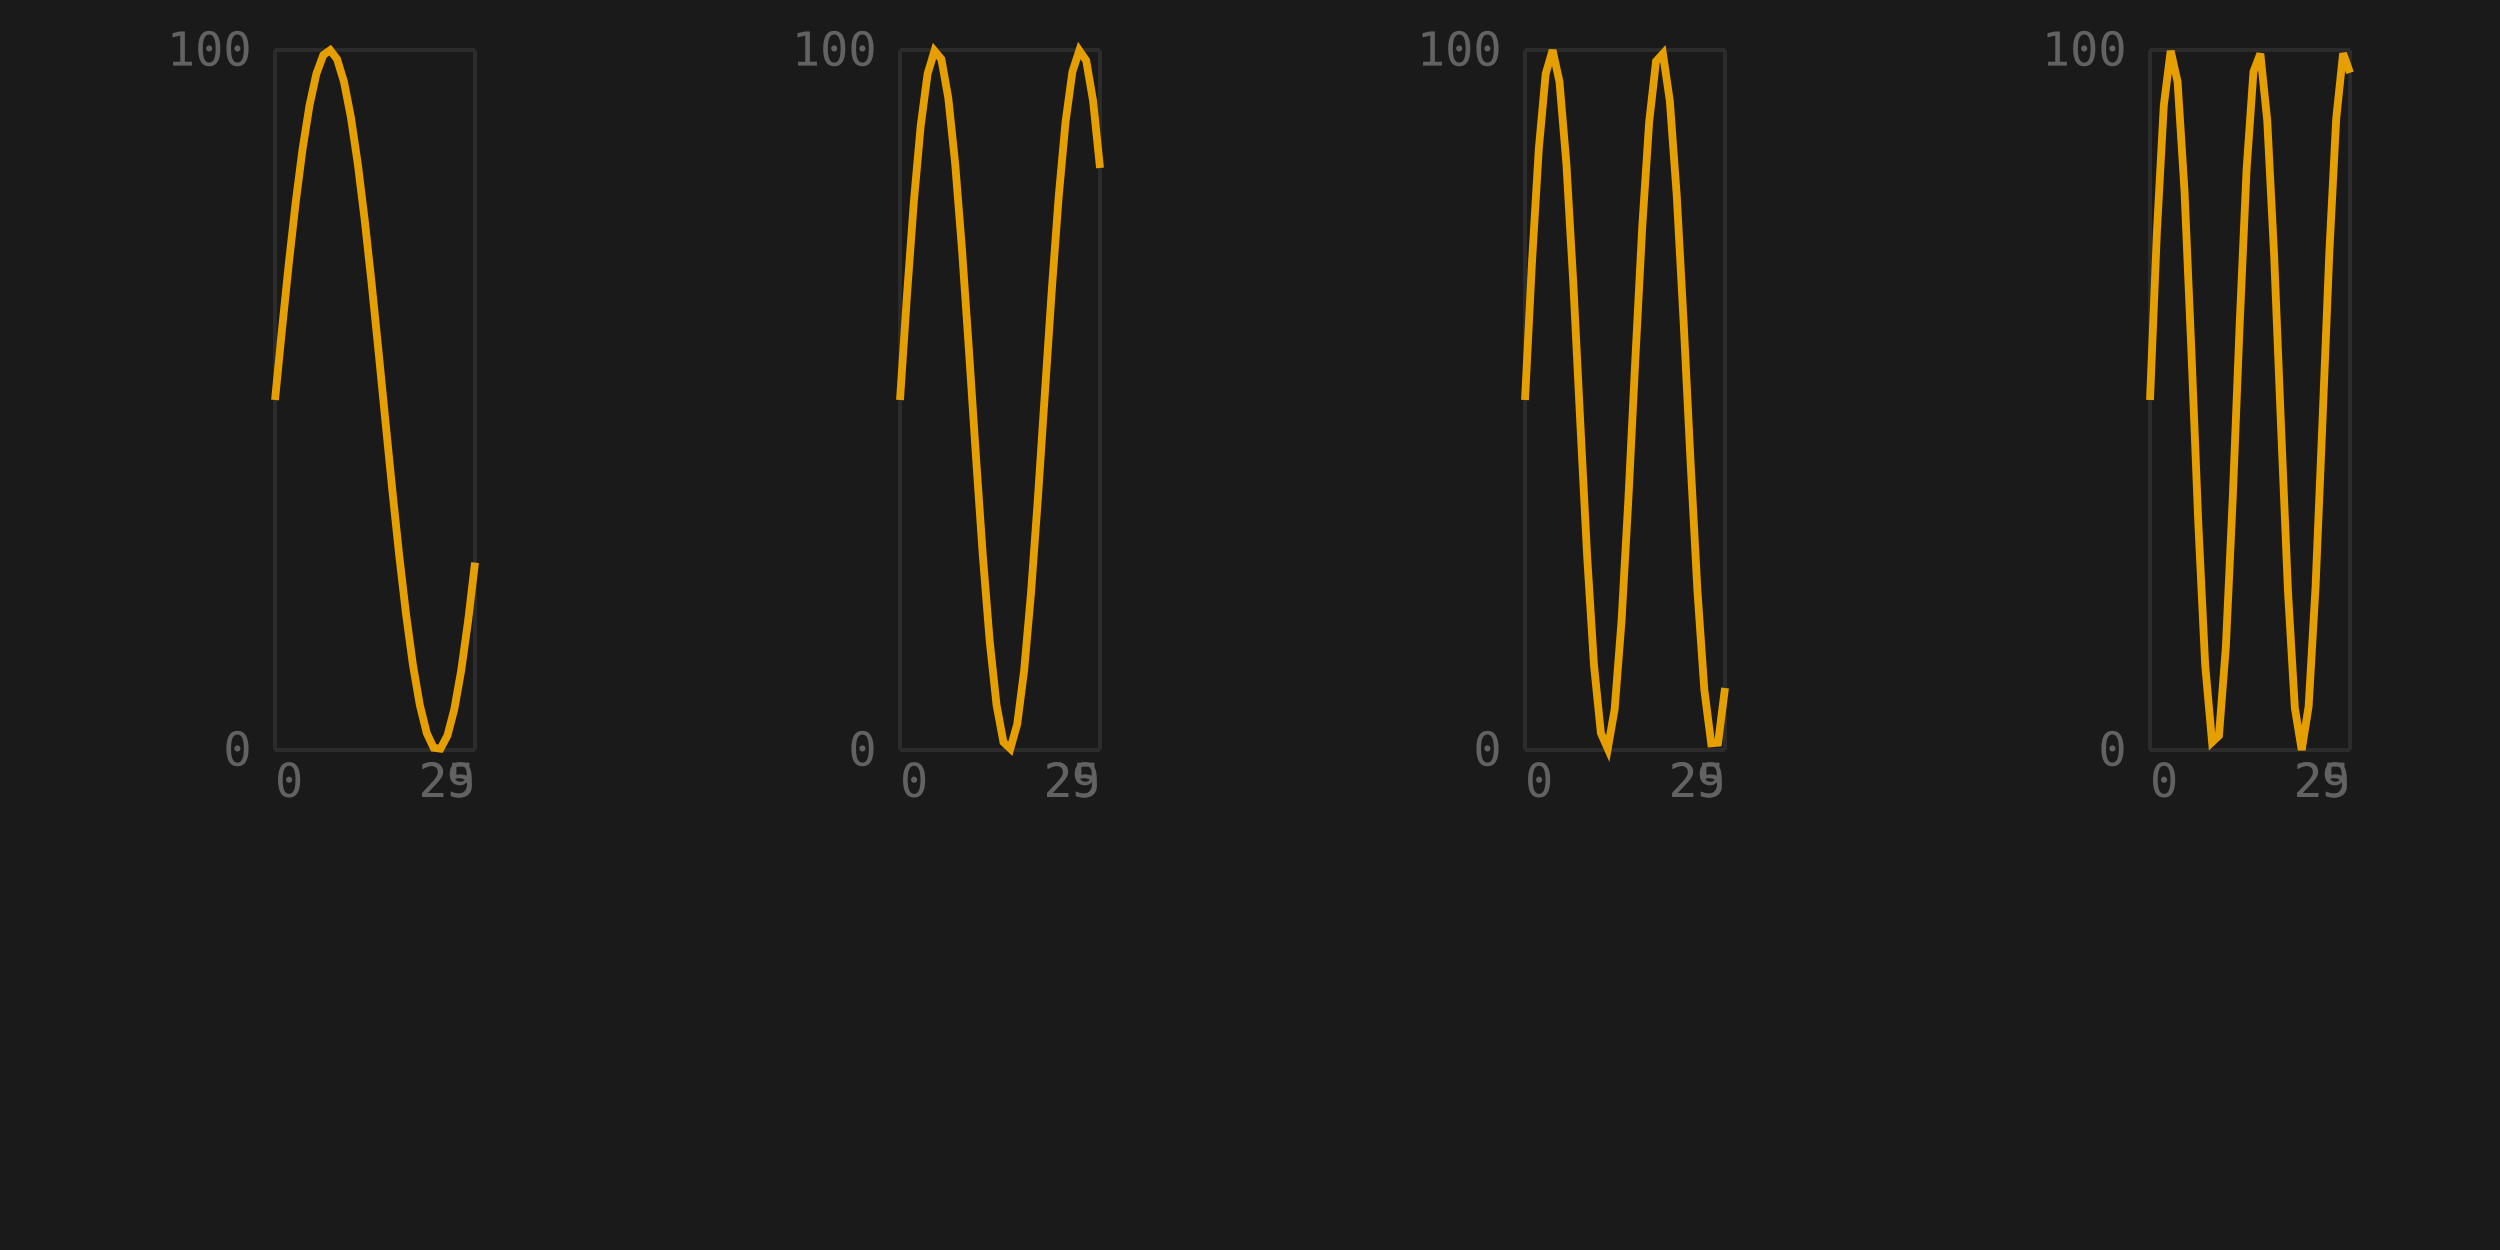
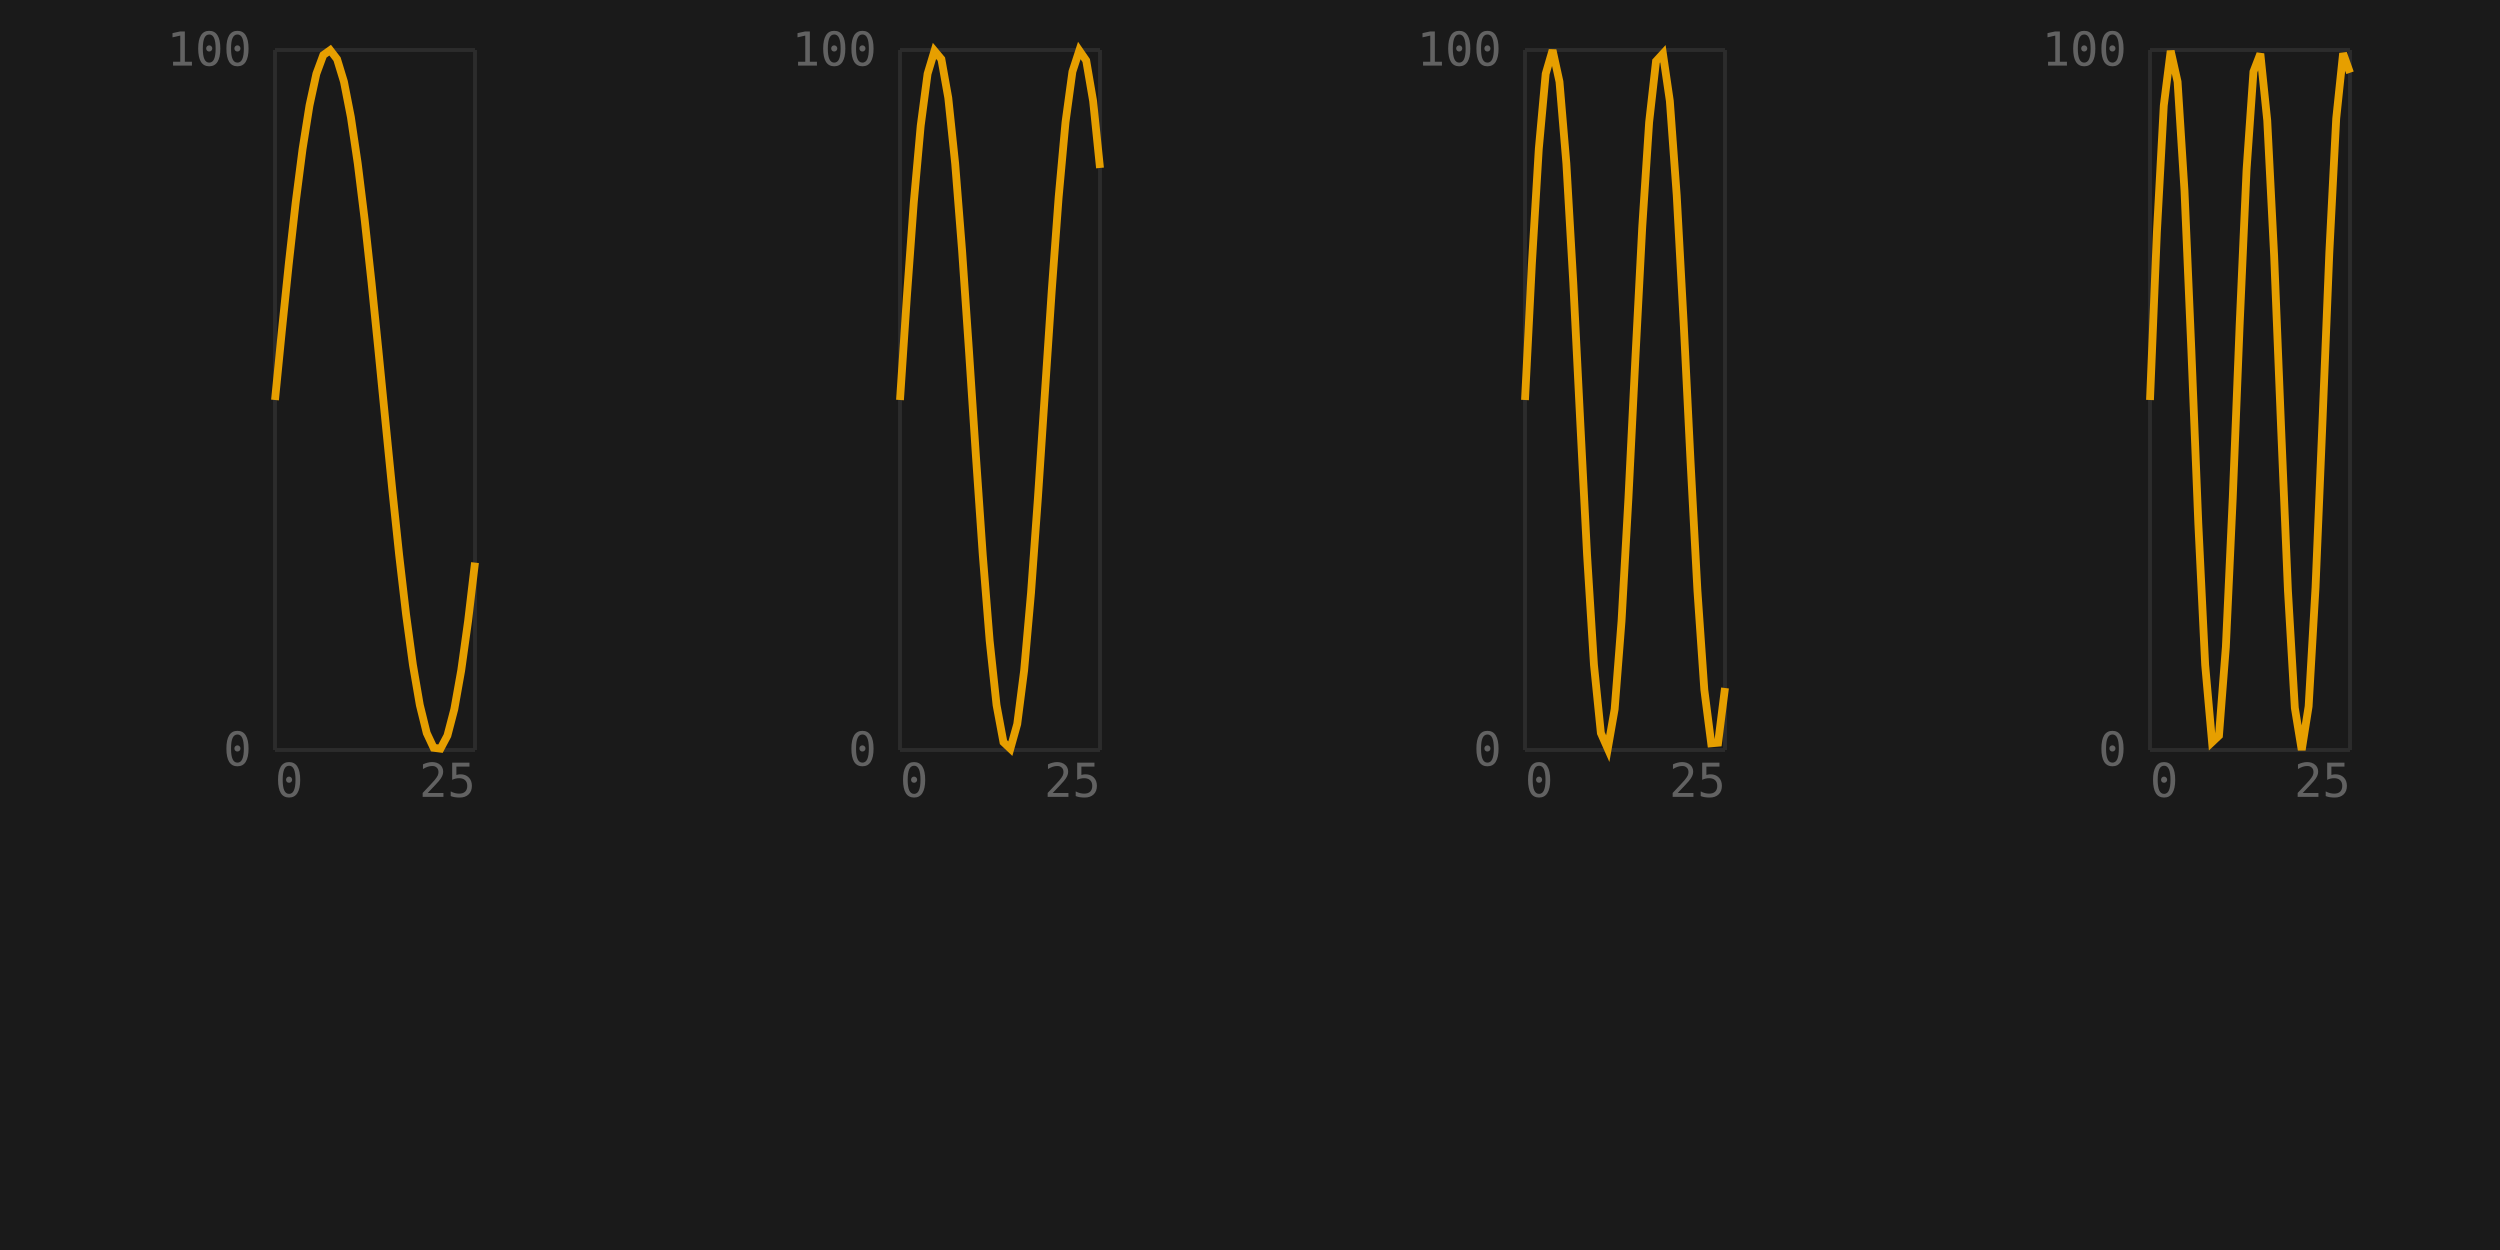
<svg xmlns="http://www.w3.org/2000/svg" viewBox="0 0 640 320" width="640" height="320">
  <rect width="100%" height="100%" fill="#1a1a1a" />
  <svg x="0" y="0" viewBox="0 0 160 320" width="160" height="320">
    <rect width="100%" height="100%" fill="#1a1a1a" />
    <line x1="70.4" y1="12.8" x2="70.4" y2="192" stroke="#2c2c2c" stroke-width="1" />
    <line x1="70.4" y1="192" x2="121.6" y2="192" stroke="#2c2c2c" stroke-width="1" />
    <line x1="121.6" y1="12.8" x2="121.6" y2="192" stroke="#2c2c2c" stroke-width="1" />
    <line x1="70.4" y1="12.8" x2="121.6" y2="12.8" stroke="#2c2c2c" stroke-width="1" />
    <text x="64.4" y="196" text-anchor="end" font-size="12" font-family="monospace" fill="#626262">0</text>
    <text x="64.4" y="16.8" text-anchor="end" font-size="12" font-family="monospace" fill="#626262">100</text>
    <text x="70.4" y="204" text-anchor="start" font-size="12" font-family="monospace" fill="#626262">0</text>
    <text x="114.538" y="204" text-anchor="middle" font-size="12" font-family="monospace" fill="#626262">25</text>
-     <text x="121.6" y="204" text-anchor="end" font-size="12" font-family="monospace" fill="#626262">29</text>
    <path d="M70.4 102.4 L72.166 84.599 L73.931 67.508 L75.697 51.808 L77.462 38.125 L79.228 27.004 L80.993 18.889 L82.759 14.104 L84.524 12.838 L86.29 15.143 L88.055 20.927 L89.821 29.959 L91.586 41.878 L93.352 56.211 L95.117 72.385 L96.883 89.756 L98.648 107.63 L100.414 125.296 L102.179 142.05 L103.945 157.222 L105.71 170.21 L107.476 180.493 L109.241 187.664 L111.007 191.435 L112.772 191.656 L114.538 188.32 L116.303 181.558 L118.069 171.64 L119.834 158.961 L121.6 144.028" fill="none" stroke="#e69f00" stroke-width="2" />
  </svg>
  <svg x="160" y="0" viewBox="0 0 160 320" width="160" height="320">
    <rect width="100%" height="100%" fill="#1a1a1a" />
    <line x1="70.4" y1="12.8" x2="70.4" y2="192" stroke="#2c2c2c" stroke-width="1" />
    <line x1="70.4" y1="192" x2="121.6" y2="192" stroke="#2c2c2c" stroke-width="1" />
    <line x1="121.6" y1="12.8" x2="121.6" y2="192" stroke="#2c2c2c" stroke-width="1" />
    <line x1="70.4" y1="12.8" x2="121.6" y2="12.8" stroke="#2c2c2c" stroke-width="1" />
    <text x="64.4" y="196" text-anchor="end" font-size="12" font-family="monospace" fill="#626262">0</text>
    <text x="64.4" y="16.8" text-anchor="end" font-size="12" font-family="monospace" fill="#626262">100</text>
    <text x="70.4" y="204" text-anchor="start" font-size="12" font-family="monospace" fill="#626262">0</text>
    <text x="114.538" y="204" text-anchor="middle" font-size="12" font-family="monospace" fill="#626262">25</text>
-     <text x="121.6" y="204" text-anchor="end" font-size="12" font-family="monospace" fill="#626262">29</text>
    <path d="M70.4 102.4 L72.166 75.921 L73.931 51.808 L75.697 32.214 L77.462 18.889 L79.228 13.024 L80.993 15.143 L82.759 25.056 L84.524 41.878 L86.29 64.107 L88.055 89.756 L89.821 116.534 L91.586 142.05 L93.352 164.024 L95.117 180.493 L96.883 189.987 L98.648 191.656 L100.414 185.353 L102.179 171.64 L103.945 151.741 L105.71 127.436 L107.476 100.893 L109.241 74.486 L111.007 50.572 L112.772 31.287 L114.538 18.355 L116.303 12.931 L118.069 15.498 L119.834 25.828 L121.6 42.998" fill="none" stroke="#e69f00" stroke-width="2" />
  </svg>
  <svg x="320" y="0" viewBox="0 0 160 320" width="160" height="320">
    <rect width="100%" height="100%" fill="#1a1a1a" />
    <line x1="70.4" y1="12.8" x2="70.4" y2="192" stroke="#2c2c2c" stroke-width="1" />
    <line x1="70.4" y1="192" x2="121.6" y2="192" stroke="#2c2c2c" stroke-width="1" />
    <line x1="121.6" y1="12.8" x2="121.6" y2="192" stroke="#2c2c2c" stroke-width="1" />
    <line x1="70.4" y1="12.8" x2="121.6" y2="12.8" stroke="#2c2c2c" stroke-width="1" />
    <text x="64.4" y="196" text-anchor="end" font-size="12" font-family="monospace" fill="#626262">0</text>
    <text x="64.4" y="16.8" text-anchor="end" font-size="12" font-family="monospace" fill="#626262">100</text>
    <text x="70.4" y="204" text-anchor="start" font-size="12" font-family="monospace" fill="#626262">0</text>
    <text x="114.538" y="204" text-anchor="middle" font-size="12" font-family="monospace" fill="#626262">25</text>
-     <text x="121.6" y="204" text-anchor="end" font-size="12" font-family="monospace" fill="#626262">29</text>
    <path d="M70.4 102.4 L72.166 67.508 L73.931 38.125 L75.697 18.889 L77.462 12.838 L79.228 20.927 L80.993 41.878 L82.759 72.385 L84.524 107.63 L86.29 142.05 L88.055 170.21 L89.821 187.664 L91.586 191.656 L93.352 181.558 L95.117 158.961 L96.883 127.436 L98.648 91.957 L100.414 58.127 L102.179 31.287 L103.945 15.674 L105.71 13.754 L107.476 25.828 L109.241 49.991 L111.007 82.429 L112.772 118.02 L114.538 151.144 L116.303 176.573 L118.069 190.292 L119.834 190.134 L121.6 176.125" fill="none" stroke="#e69f00" stroke-width="2" />
  </svg>
  <svg x="480" y="0" viewBox="0 0 160 320" width="160" height="320">
    <rect width="100%" height="100%" fill="#1a1a1a" />
    <line x1="70.4" y1="12.8" x2="70.4" y2="192" stroke="#2c2c2c" stroke-width="1" />
    <line x1="70.4" y1="192" x2="121.6" y2="192" stroke="#2c2c2c" stroke-width="1" />
    <line x1="121.6" y1="12.8" x2="121.6" y2="192" stroke="#2c2c2c" stroke-width="1" />
    <line x1="70.4" y1="12.8" x2="121.6" y2="12.8" stroke="#2c2c2c" stroke-width="1" />
    <text x="64.4" y="196" text-anchor="end" font-size="12" font-family="monospace" fill="#626262">0</text>
    <text x="64.4" y="16.8" text-anchor="end" font-size="12" font-family="monospace" fill="#626262">100</text>
    <text x="70.4" y="204" text-anchor="start" font-size="12" font-family="monospace" fill="#626262">0</text>
    <text x="114.538" y="204" text-anchor="middle" font-size="12" font-family="monospace" fill="#626262">25</text>
-     <text x="121.6" y="204" text-anchor="end" font-size="12" font-family="monospace" fill="#626262">29</text>
    <path d="M70.4 102.4 L72.166 59.443 L73.931 27.004 L75.697 13.024 L77.462 20.927 L79.228 48.777 L80.993 89.756 L82.759 133.83 L84.524 170.21 L86.29 189.987 L88.055 188.32 L89.821 165.616 L91.586 127.436 L93.352 83.125 L95.117 43.534 L96.883 18.355 L98.648 13.754 L100.414 30.856 L102.179 65.474 L103.945 109.134 L105.71 151.144 L107.476 181.221 L109.241 191.999 L111.007 180.841 L112.772 150.477 L114.538 108.342 L116.303 64.753 L118.069 30.381 L119.834 13.642 L121.6 18.633" fill="none" stroke="#e69f00" stroke-width="2" />
  </svg>
</svg>
